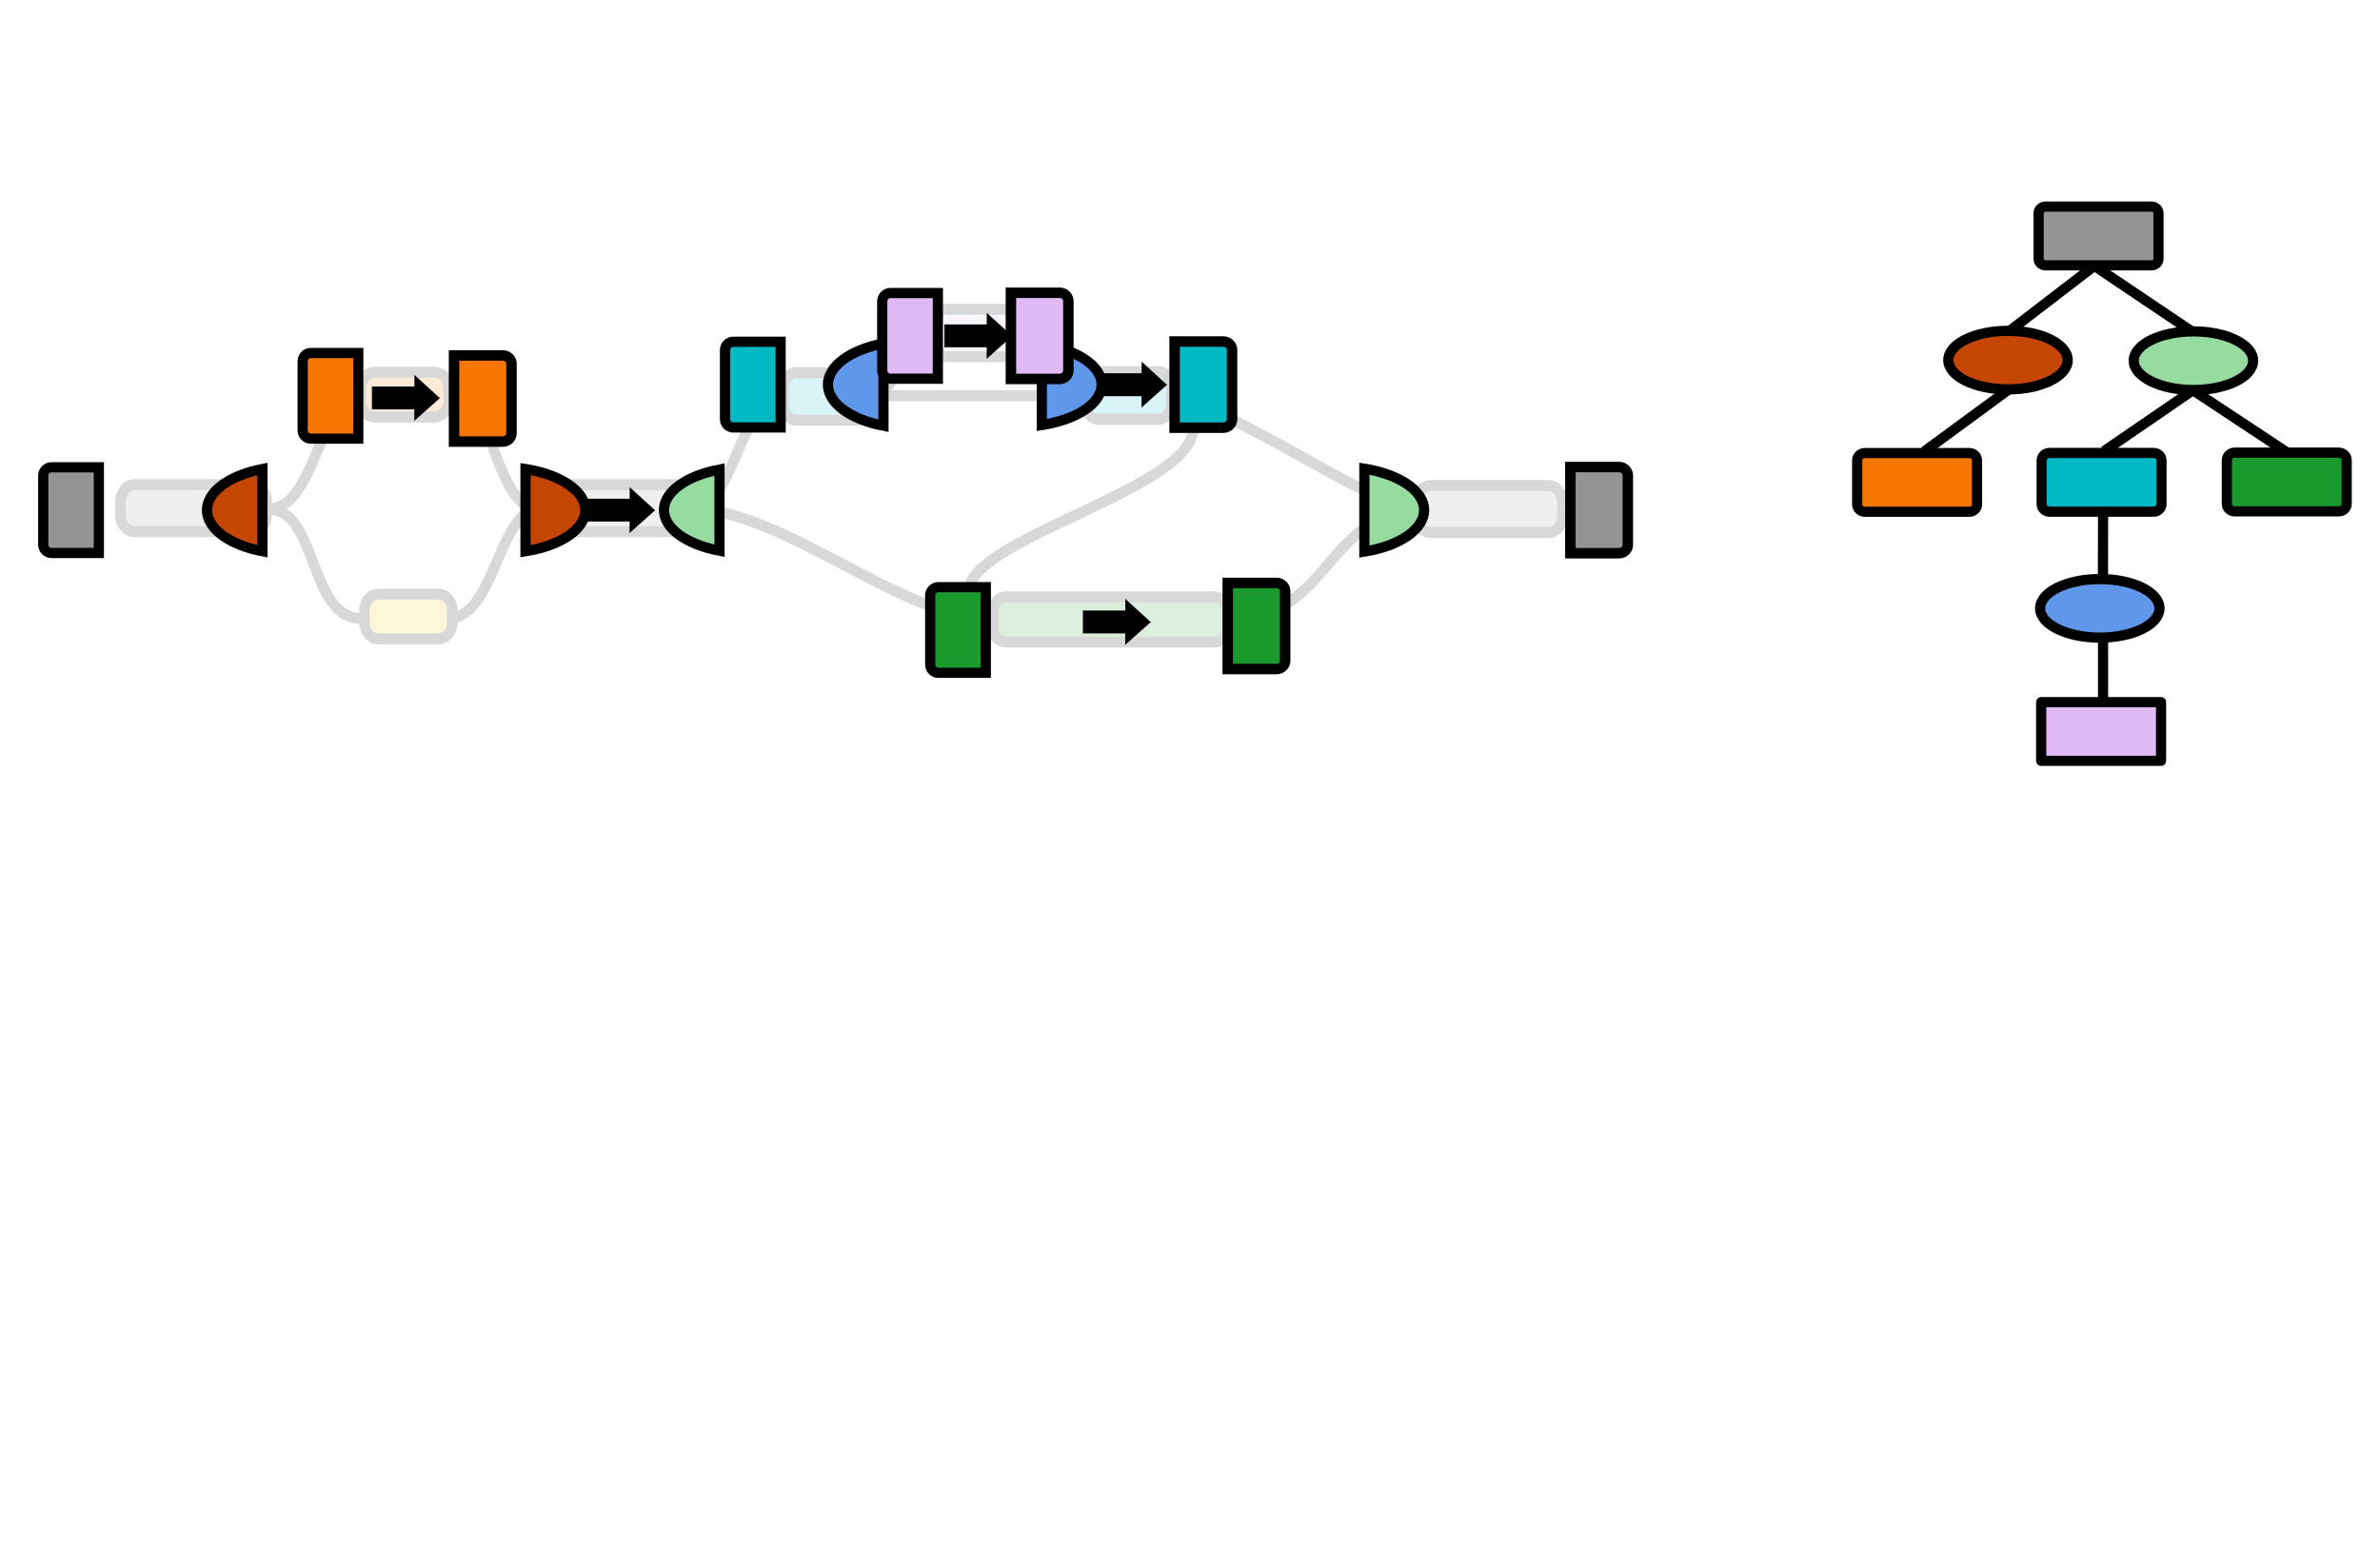
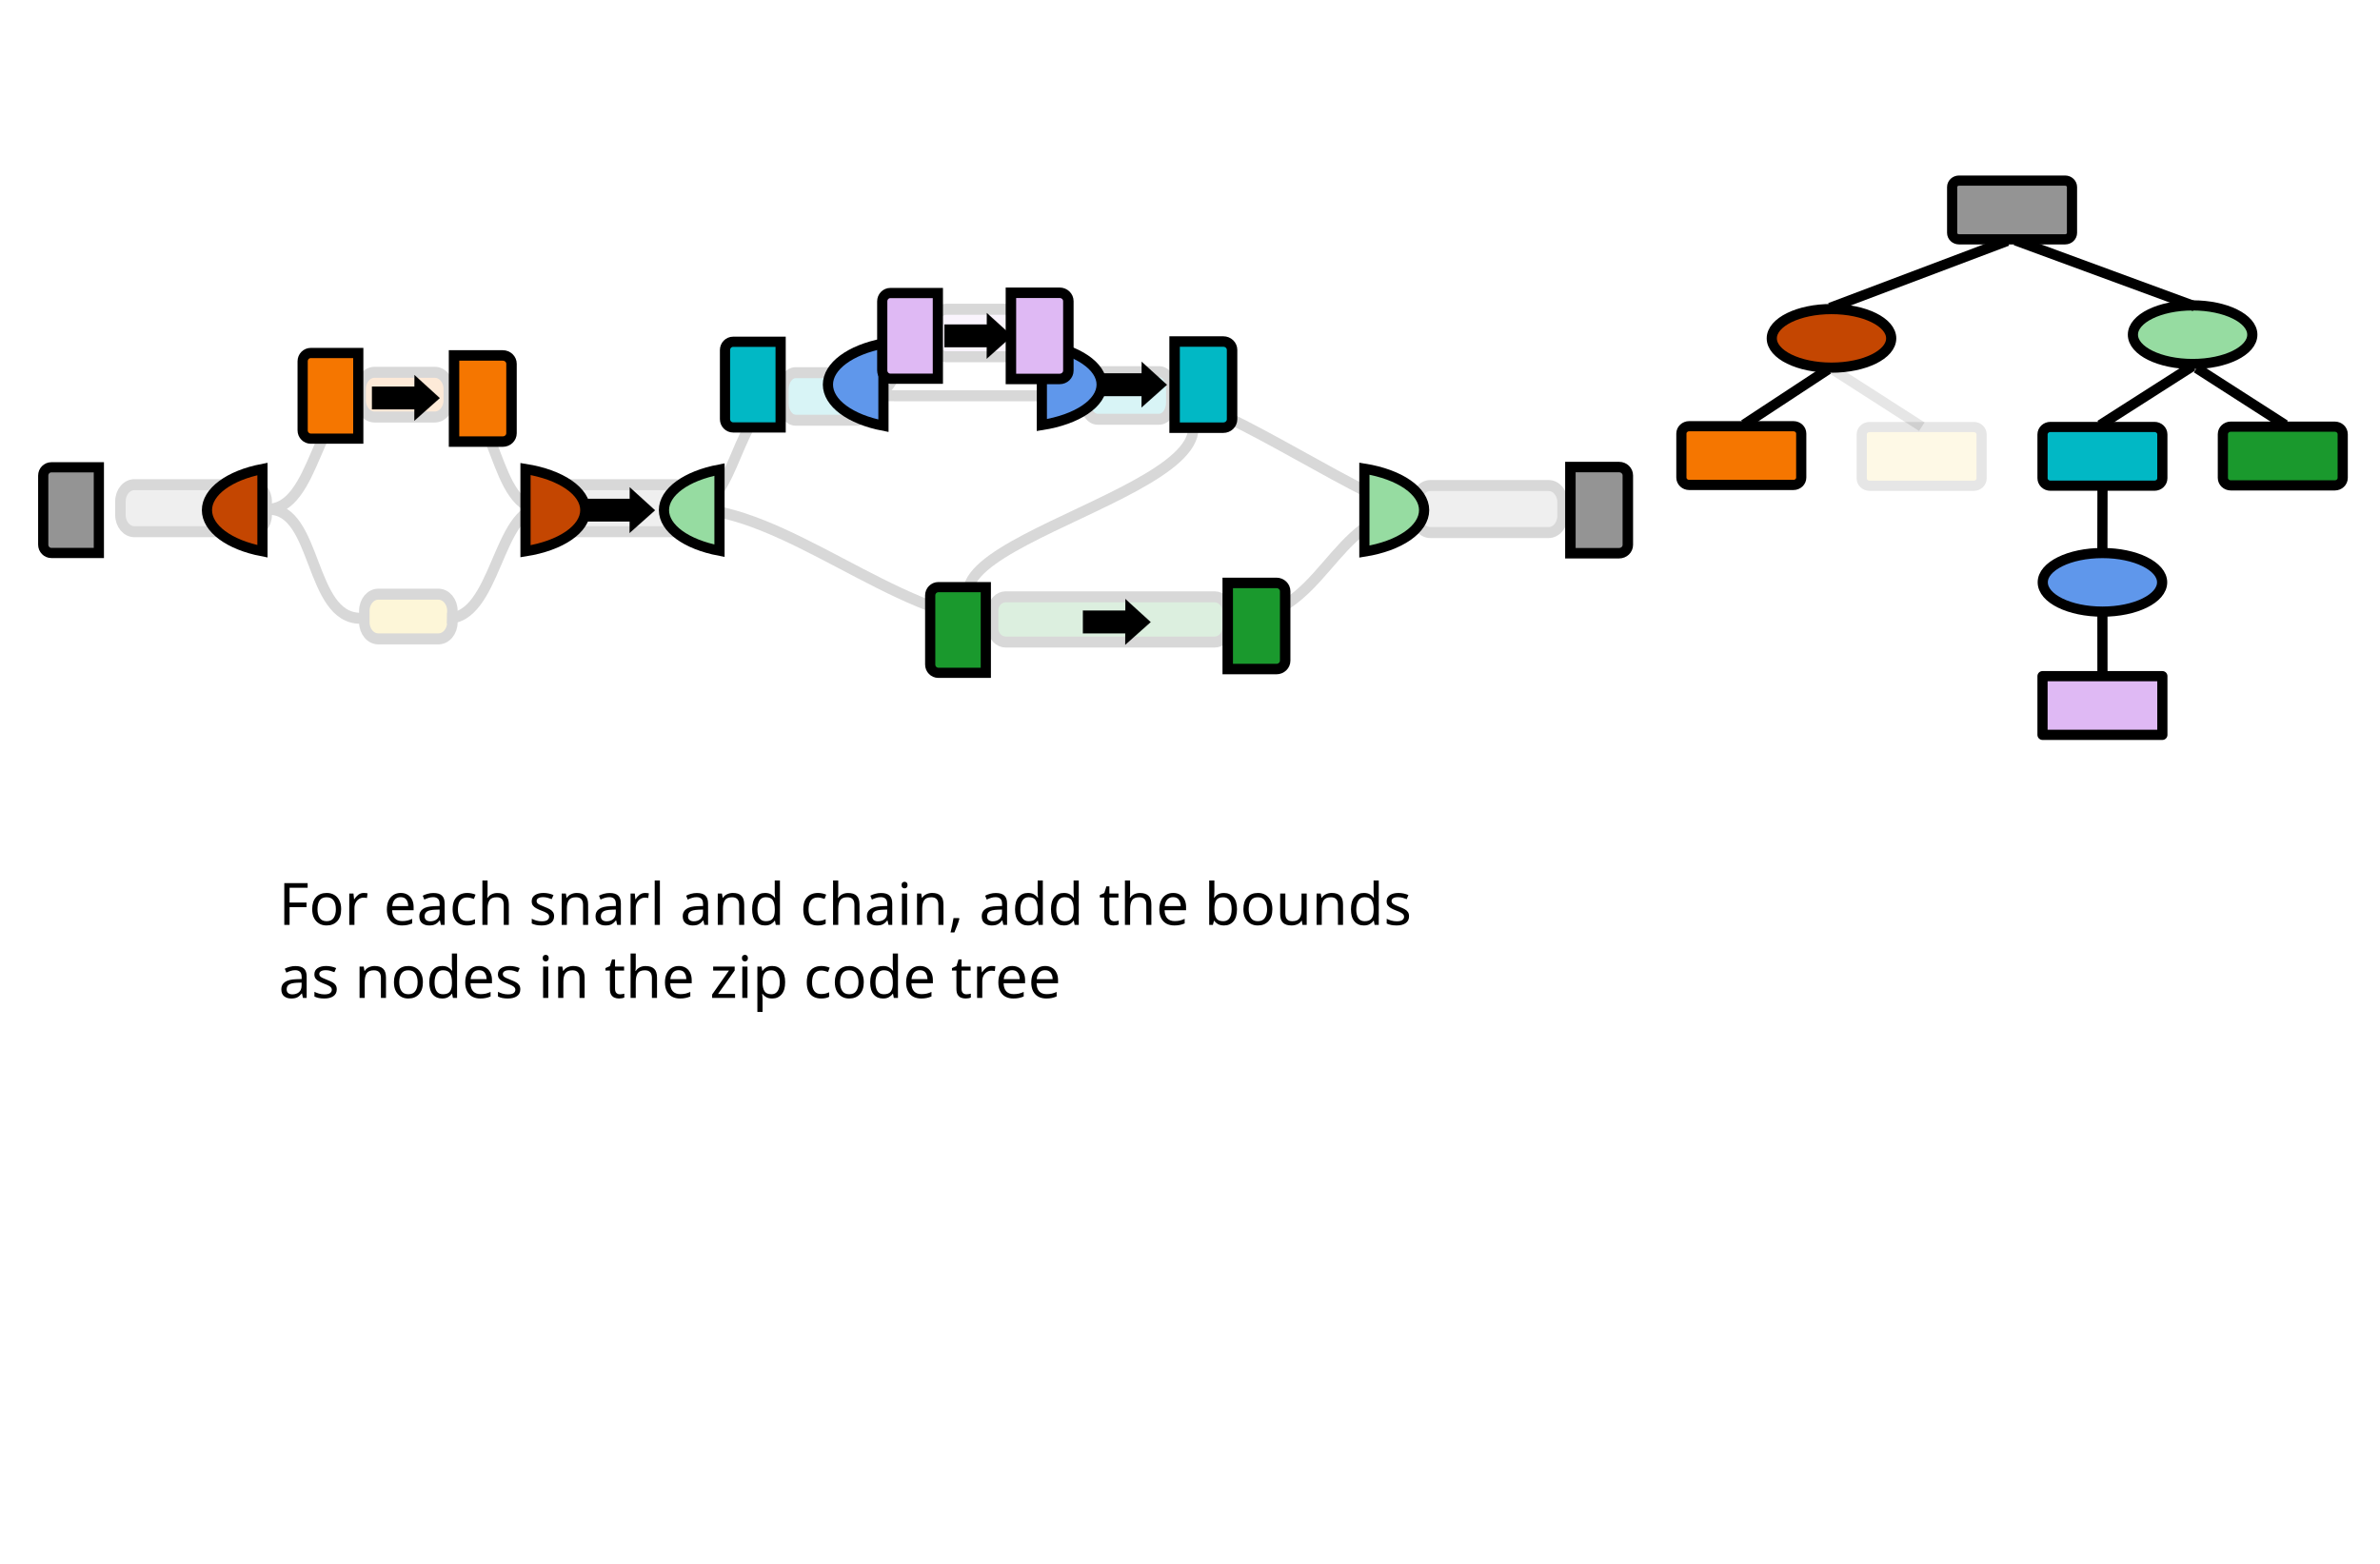
<svg xmlns="http://www.w3.org/2000/svg" width="689.631mm" height="453.047mm" viewBox="0 0 689.631 453.047" version="1.1" id="svg5" xml:space="preserve">
  <defs id="defs2" />
  <g id="layer1" transform="translate(-123.0018,-1393.002)">
    <g id="g16364-7-8" transform="translate(59.38712,1195.066)" style="opacity:0.153">
      <g id="g977-9-6" transform="matrix(2.32858,0,0,2.442497,-665.0383,-391.1974)">
        <path d="m 359.543,285.371 h 7.465 c 0.969,0 1.75,0.883 1.75,1.981 v 1.343 c 0,1.098 -0.781,1.981 -1.75,1.981 h -7.465 c -0.969,0 -1.746,-0.883 -1.746,-1.981 v -1.343 c 0,-1.098 0.777,-1.981 1.746,-1.981 z" style="fill:#f57600;fill-opacity:1;fill-rule:nonzero;stroke:#000000;stroke-width:1.304;stroke-linecap:butt;stroke-linejoin:miter;stroke-miterlimit:4;stroke-dasharray:none;stroke-opacity:1" id="path979-3-2" />
      </g>
      <g id="g981-9-8" transform="matrix(2.32858,0,0,2.442497,-665.0383,-391.1974)">
        <path d="m 411.941,285.414 h 7.704 c 0.851,0 1.535,0.891 1.535,1.992 v 1.657 c 0,1.101 -0.684,1.992 -1.535,1.992 h -7.704 c -0.851,0 -1.539,-0.891 -1.539,-1.992 v -1.657 c 0,-1.101 0.688,-1.992 1.539,-1.992 z" style="fill:#01b8c5;fill-opacity:1;fill-rule:nonzero;stroke:#000000;stroke-width:1.304;stroke-linecap:butt;stroke-linejoin:miter;stroke-miterlimit:4;stroke-dasharray:none;stroke-opacity:1" id="path983-2-4" />
      </g>
      <g id="g985-8-7" transform="matrix(2.32858,0,0,2.442497,-665.0383,-391.1974)">
        <path d="m 430.668,277.891 h 7.773 c 0.86,0 1.551,0.886 1.551,1.992 v 1.652 c 0,1.106 -0.691,1.992 -1.551,1.992 h -7.773 c -0.859,0 -1.547,-0.886 -1.547,-1.992 v -1.652 c 0,-1.106 0.688,-1.992 1.547,-1.992 z" style="fill:#dfb9f4;fill-opacity:1;fill-rule:nonzero;stroke:#000000;stroke-width:1.304;stroke-linecap:butt;stroke-linejoin:miter;stroke-miterlimit:4;stroke-dasharray:none;stroke-opacity:1" id="path987-30-2" />
      </g>
      <g id="g989-1-4" transform="matrix(2.32858,0,0,2.442497,-665.0383,-391.1974)">
        <path d="m 449.512,285.297 h 7.636 c 0.844,0 1.524,0.891 1.524,1.996 v 1.652 c 0,1.106 -0.68,1.996 -1.524,1.996 h -7.636 c -0.844,0 -1.524,-0.89 -1.524,-1.996 v -1.652 c 0,-1.105 0.68,-1.996 1.524,-1.996 z" style="fill:#01b8c5;fill-opacity:1;fill-rule:nonzero;stroke:#000000;stroke-width:1.304;stroke-linecap:butt;stroke-linejoin:miter;stroke-miterlimit:4;stroke-dasharray:none;stroke-opacity:1" id="path991-7-0" />
      </g>
      <g id="g993-8-6" transform="matrix(2.32858,0,0,2.442497,-665.0383,-391.1974)">
        <path d="m 438.086,312.008 h 25.953 c 0.879,0 1.59,0.719 1.59,1.617 v 2.137 c 0,0.894 -0.711,1.617 -1.59,1.617 h -25.953 c -0.879,0 -1.59,-0.723 -1.59,-1.617 v -2.137 c 0,-0.898 0.711,-1.617 1.59,-1.617 z" style="fill:#1a992d;fill-opacity:1;fill-rule:nonzero;stroke:#000000;stroke-width:1.304;stroke-linecap:butt;stroke-linejoin:miter;stroke-miterlimit:4;stroke-dasharray:none;stroke-opacity:1" id="path995-9-2" />
      </g>
      <g id="g997-15-9" transform="matrix(2.32858,0,0,2.442497,-665.0383,-391.1974)">
        <path d="m 329.652,298.703 h 14.7 c 0.968,0 1.75,0.883 1.75,1.981 v 1.621 c 0,1.097 -0.782,1.98 -1.75,1.98 h -14.7 c -0.968,0 -1.75,-0.883 -1.75,-1.98 v -1.621 c 0,-1.098 0.782,-1.981 1.75,-1.981 z" style="fill:#949494;fill-opacity:1;fill-rule:nonzero;stroke:#000000;stroke-width:1.304;stroke-linecap:butt;stroke-linejoin:miter;stroke-miterlimit:4;stroke-dasharray:none;stroke-opacity:1" id="path999-4-9" />
      </g>
      <g id="g1001-92-0" transform="matrix(2.32858,0,0,2.442497,-665.0383,-391.1974)">
        <path d="m 382.227,298.703 h 14.699 c 0.969,0 1.75,0.883 1.75,1.981 v 1.621 c 0,1.097 -0.781,1.98 -1.75,1.98 h -14.699 c -0.969,0 -1.75,-0.883 -1.75,-1.98 v -1.621 c 0,-1.098 0.781,-1.981 1.75,-1.981 z" style="fill:#949494;fill-opacity:1;fill-rule:nonzero;stroke:#000000;stroke-width:1.304;stroke-linecap:butt;stroke-linejoin:miter;stroke-miterlimit:4;stroke-dasharray:none;stroke-opacity:1" id="path1003-5-8" />
      </g>
      <g id="g1005-7-1" transform="matrix(2.32858,0,0,2.442497,-665.0383,-391.1974)">
        <path d="m 490.91,298.805 h 14.699 c 0.969,0 1.75,0.883 1.75,1.98 v 1.617 c 0,1.102 -0.781,1.985 -1.75,1.985 H 490.91 c -0.969,0 -1.75,-0.883 -1.75,-1.985 v -1.617 c 0,-1.097 0.781,-1.98 1.75,-1.98 z" style="fill:#949494;fill-opacity:1;fill-rule:nonzero;stroke:#000000;stroke-width:1.304;stroke-linecap:butt;stroke-linejoin:miter;stroke-miterlimit:4;stroke-dasharray:none;stroke-opacity:1" id="path1007-4-3" />
      </g>
      <g id="g1009-9-1" transform="matrix(2.32858,0,0,2.442497,-665.0383,-391.1974)">
        <path d="m 346.117,301.617 c 6.121,0.156 6.258,-13.094 11.727,-13.086" style="fill:none;stroke:#000000;stroke-width:1.304;stroke-linecap:butt;stroke-linejoin:miter;stroke-miterlimit:4;stroke-dasharray:none;stroke-opacity:1" id="path1011-9-1" />
      </g>
      <g id="g1013-4-0" transform="matrix(2.32858,0,0,2.442497,-665.0383,-391.1974)">
        <path d="m 369.055,288.785 c 6.047,-0.086 5.023,12.942 11.41,12.926" style="fill:none;stroke:#000000;stroke-width:1.304;stroke-linecap:butt;stroke-linejoin:miter;stroke-miterlimit:4;stroke-dasharray:none;stroke-opacity:1" id="path1015-5-3" />
      </g>
      <g id="g1021-9-4" transform="matrix(2.32858,0,0,2.442497,-665.0383,-391.1974)">
        <path d="m 398.703,301.645 c 5.985,-0.215 5.699,-12.715 11.555,-12.875" style="fill:none;stroke:#000000;stroke-width:1.304;stroke-linecap:butt;stroke-linejoin:miter;stroke-miterlimit:4;stroke-dasharray:none;stroke-opacity:1" id="path1023-3-0" />
      </g>
      <g id="g1025-5-3" transform="matrix(2.32858,0,0,2.442497,-665.0383,-391.1974)">
        <path d="m 421.156,288.152 26.922,0.008 c -4.316,-0.031 -4.277,-7.144 -7.996,-7.504" style="fill:none;stroke:#000000;stroke-width:1.304;stroke-linecap:butt;stroke-linejoin:miter;stroke-miterlimit:4;stroke-dasharray:none;stroke-opacity:1" id="path1027-7-9" />
      </g>
      <g id="g1029-0-1" transform="matrix(2.32858,0,0,2.442497,-665.0383,-391.1974)">
        <path d="m 429.059,280.367 c -3.793,0.024 -4.196,7.871 -7.852,7.828" style="fill:none;stroke:#000000;stroke-width:1.304;stroke-linecap:butt;stroke-linejoin:miter;stroke-miterlimit:4;stroke-dasharray:none;stroke-opacity:1" id="path1031-8-9" />
      </g>
      <g id="g1033-1-6" transform="matrix(2.32858,0,0,2.442497,-665.0383,-391.1974)">
        <path d="m 458.734,288.234 c 14.875,10.379 -37.89,17.688 -22.48,26.621" style="fill:none;stroke:#000000;stroke-width:1.304;stroke-linecap:butt;stroke-linejoin:miter;stroke-miterlimit:4;stroke-dasharray:none;stroke-opacity:1" id="path1035-9-9" />
      </g>
      <g id="g1037-9-3" transform="matrix(2.32858,0,0,2.442497,-665.0383,-391.1974)">
        <path d="m 459.047,288.473 c 6.223,0.511 24.855,12.894 30.137,13.324" style="fill:none;stroke:#000000;stroke-width:1.304;stroke-linecap:butt;stroke-linejoin:miter;stroke-miterlimit:4;stroke-dasharray:none;stroke-opacity:1" id="path1039-7-3" />
      </g>
      <g id="g1041-8-8" transform="matrix(2.32858,0,0,2.442497,-665.0383,-391.1974)">
        <path d="m 466.094,314.711 c 11.75,0.164 12.176,-12.609 23.054,-13.031" style="fill:none;stroke:#000000;stroke-width:1.304;stroke-linecap:butt;stroke-linejoin:miter;stroke-miterlimit:4;stroke-dasharray:none;stroke-opacity:1" id="path1043-2-0" />
      </g>
      <g id="g1045-5-5" transform="matrix(2.32858,0,0,2.442497,-665.0383,-391.1974)">
        <path d="m 436.449,314.816 c -11.875,-0.476 -26.09,-13.281 -37.804,-13.265" style="fill:none;stroke:#000000;stroke-width:1.304;stroke-linecap:butt;stroke-linejoin:miter;stroke-miterlimit:4;stroke-dasharray:none;stroke-opacity:1" id="path1047-3-6" />
      </g>
      <g id="g977-3-1-6-4-6" transform="matrix(2.32858,0,0,2.442497,-663.9782,-326.899)" style="fill:#f2c300;fill-opacity:1">
        <path d="m 359.543,285.371 h 7.465 c 0.969,0 1.75,0.883 1.75,1.981 v 1.343 c 0,1.098 -0.781,1.981 -1.75,1.981 h -7.465 c -0.969,0 -1.746,-0.883 -1.746,-1.981 v -1.343 c 0,-1.098 0.777,-1.981 1.746,-1.981 z" style="fill:#f2c300;fill-opacity:1;fill-rule:nonzero;stroke:#000000;stroke-width:1.304;stroke-linecap:butt;stroke-linejoin:miter;stroke-miterlimit:4;stroke-dasharray:none;stroke-opacity:1" id="path979-6-0-7-9-4" />
      </g>
      <g id="g1009-0-1-3-0-0" transform="matrix(2.32858,0,0,2.442497,-612.8154,-359.6062)">
        <path d="m 346.117,301.617 c 6.121,0.156 6.258,-13.094 11.727,-13.086" style="fill:none;stroke:#000000;stroke-width:1.304;stroke-linecap:butt;stroke-linejoin:miter;stroke-miterlimit:4;stroke-dasharray:none;stroke-opacity:1" id="path1011-6-5-6-2-0" />
      </g>
      <g id="g1013-2-9-5-0-4" transform="matrix(2.32858,0,0,2.442497,-717.8909,-359.8255)">
        <path d="m 369.055,288.785 c 6.047,-0.086 5.023,12.942 11.41,12.926" style="fill:none;stroke:#000000;stroke-width:1.304;stroke-linecap:butt;stroke-linejoin:miter;stroke-miterlimit:4;stroke-dasharray:none;stroke-opacity:1" id="path1015-6-7-6-19-6" />
      </g>
    </g>
    <path d="m 408.951,1483.717 -0.009,3.332 h -12.288 v 6.592 h 12.269 l -0.009,3.3 7.368,-6.563 z" style="fill:#000000;fill-opacity:1;fill-rule:evenodd;stroke:#000000;stroke-width:0.037;stroke-linecap:butt;stroke-linejoin:miter;stroke-miterlimit:4;stroke-dasharray:none;stroke-opacity:1" id="path1115-7-3-7-2" />
    <path d="m 394.894,1563.149 c -1.306,0 -2.358,1.074 -2.358,2.406 v 20.011 c 0,1.332 1.052,2.406 2.358,2.406 h 13.761 v -24.822 z" style="fill:#1a992d;fill-opacity:1;fill-rule:evenodd;stroke:#000000;stroke-width:2.955;stroke-linecap:butt;stroke-linejoin:miter;stroke-miterlimit:5.4;stroke-dasharray:none;stroke-opacity:1" id="path959-8-6" />
    <path d="m 424.883,1492.733 v 23.444 c 10.315,-1.609 17.327,-6.357 17.336,-11.722 0,-5.365 -7.021,-10.113 -17.336,-11.722 z" style="fill:#5f97eb;fill-opacity:1;fill-rule:nonzero;stroke:#000000;stroke-width:2.955;stroke-linecap:butt;stroke-linejoin:miter;stroke-miterlimit:4;stroke-dasharray:none;stroke-opacity:1" id="path831-5-7" />
    <path d="m 378.988,1492.526 c -9.669,1.861 -16.084,6.618 -16.084,11.928 0,5.311 6.415,10.067 16.084,11.928 z" style="fill:#5f97eb;fill-opacity:1;fill-rule:nonzero;stroke:#000000;stroke-width:2.955;stroke-linecap:butt;stroke-linejoin:miter;stroke-miterlimit:4;stroke-dasharray:none;stroke-opacity:1" id="path827-8-5" />
    <path d="m 331.483,1529.063 c -9.678,1.831 -16.093,6.526 -16.093,11.766 0,5.249 6.415,9.934 16.093,11.768 z" style="fill:#96dca1;fill-opacity:1;fill-rule:nonzero;stroke:#000000;stroke-width:2.955;stroke-linecap:butt;stroke-linejoin:miter;stroke-miterlimit:4;stroke-dasharray:none;stroke-opacity:1" id="path835-5-6" />
    <path d="m 518.346,1528.814 v 24.035 c 10.299,-1.643 17.311,-6.508 17.311,-12.017 0,-5.498 -7.012,-10.363 -17.311,-12.018 z" style="fill:#96dca1;fill-opacity:1;fill-rule:nonzero;stroke:#000000;stroke-width:2.955;stroke-linecap:butt;stroke-linejoin:miter;stroke-miterlimit:4;stroke-dasharray:none;stroke-opacity:1" id="path839-7-9" />
    <path d="m 335.437,1492.043 c -1.306,0 -2.358,1.074 -2.358,2.406 v 20.011 c 0,1.332 1.052,2.406 2.358,2.406 h 13.761 v -24.822 z" style="fill:#01b8c5;fill-opacity:1;fill-rule:evenodd;stroke:#000000;stroke-width:2.955;stroke-linecap:butt;stroke-linejoin:miter;stroke-miterlimit:5.4;stroke-dasharray:none;stroke-opacity:1" id="path951-1-8" />
    <path d="m 463.355,1491.973 v 24.964 h 14.12 c 1.402,0 2.533,-1.083 2.533,-2.431 v -20.102 c 0,-1.351 -1.131,-2.431 -2.533,-2.431 z" style="fill:#01b8c5;fill-opacity:1;fill-rule:evenodd;stroke:#000000;stroke-width:3.034;stroke-linecap:butt;stroke-linejoin:miter;stroke-miterlimit:4;stroke-dasharray:none;stroke-opacity:1" id="path967-9-7" />
    <path d="m 380.997,1477.914 c -1.306,0 -2.358,1.08 -2.358,2.413 v 20.004 c 0,1.332 1.052,2.413 2.358,2.413 h 13.761 v -24.829 z" style="fill:#dfb9f4;fill-opacity:1;fill-rule:evenodd;stroke:#000000;stroke-width:2.955;stroke-linecap:butt;stroke-linejoin:miter;stroke-miterlimit:5.4;stroke-dasharray:none;stroke-opacity:1" id="path955-7-2" />
    <path d="m 137.885,1528.419 c -1.306,0 -2.358,1.073 -2.358,2.406 v 20.011 c 0,1.332 1.052,2.406 2.358,2.406 h 13.761 v -24.822 z" style="fill:#949494;fill-opacity:1;fill-rule:evenodd;stroke:#000000;stroke-width:2.955;stroke-linecap:butt;stroke-linejoin:miter;stroke-miterlimit:5.4;stroke-dasharray:none;stroke-opacity:1" id="path795-6-8" />
    <path d="m 578.039,1528.348 v 24.964 h 14.12 c 1.402,0 2.524,-1.08 2.524,-2.422 v -20.109 c 0,-1.351 -1.122,-2.433 -2.524,-2.433 z" style="fill:#949494;fill-opacity:1;fill-rule:evenodd;stroke:#000000;stroke-width:3.034;stroke-linecap:butt;stroke-linejoin:miter;stroke-miterlimit:4;stroke-dasharray:none;stroke-opacity:1" id="path799-0-2" />
    <path d="m 199.053,1528.902 c -9.666,1.861 -16.084,6.618 -16.084,11.928 0,5.322 6.417,10.069 16.084,11.928 z" style="fill:#c44601;fill-opacity:1;fill-rule:nonzero;stroke:#000000;stroke-width:2.955;stroke-linecap:butt;stroke-linejoin:miter;stroke-miterlimit:4;stroke-dasharray:none;stroke-opacity:1" id="path815-6-9" />
    <path d="m 275.274,1528.911 v 23.838 c 10.308,-1.634 17.32,-6.455 17.329,-11.919 0,-5.452 -7.012,-10.282 -17.329,-11.919 z" style="fill:#c44601;fill-opacity:1;fill-rule:nonzero;stroke:#000000;stroke-width:2.955;stroke-linecap:butt;stroke-linejoin:miter;stroke-miterlimit:4;stroke-dasharray:none;stroke-opacity:1" id="path819-6-9" />
    <path d="m 213.063,1495.292 c -1.306,0 -2.367,1.074 -2.367,2.406 v 20.011 c 0,1.332 1.061,2.406 2.367,2.406 h 13.752 v -24.822 z" style="fill:#f57600;fill-opacity:1;fill-rule:evenodd;stroke:#000000;stroke-width:2.955;stroke-linecap:butt;stroke-linejoin:miter;stroke-miterlimit:5.4;stroke-dasharray:none;stroke-opacity:1" id="path947-4-6" />
    <path d="m 254.563,1496.005 v 24.964 h 14.12 c 1.402,0 2.533,-1.083 2.533,-2.431 v -20.102 c 0,-1.351 -1.131,-2.431 -2.533,-2.431 z" style="fill:#f57600;fill-opacity:1;fill-rule:evenodd;stroke:#000000;stroke-width:3.034;stroke-linecap:butt;stroke-linejoin:miter;stroke-miterlimit:4;stroke-dasharray:none;stroke-opacity:1" id="path975-6-0" />
    <path d="m 478.751,1561.919 v 24.964 h 14.12 c 1.393,0 2.524,-1.083 2.524,-2.431 v -20.102 c 0,-1.351 -1.131,-2.431 -2.524,-2.431 z" style="fill:#1a992d;fill-opacity:1;fill-rule:evenodd;stroke:#000000;stroke-width:3.034;stroke-linecap:butt;stroke-linejoin:miter;stroke-miterlimit:4;stroke-dasharray:none;stroke-opacity:1" id="path963-2-2" />
    <path d="m 415.926,1477.842 v 24.973 h 14.12 c 1.402,0 2.524,-1.089 2.524,-2.431 v -20.109 c 0,-1.341 -1.122,-2.433 -2.524,-2.433 z" style="fill:#dfb9f4;fill-opacity:1;fill-rule:evenodd;stroke:#000000;stroke-width:3.034;stroke-linecap:butt;stroke-linejoin:miter;stroke-miterlimit:4;stroke-dasharray:none;stroke-opacity:1" id="path971-4-7" />
    <path d="m 243.102,1501.696 -0.016,3.329 h -12.29 v 6.602 h 12.272 l -0.009,3.292 4.6,-4.093 2.768,-2.463 z" style="fill:#000000;fill-opacity:1;fill-rule:evenodd;stroke:#000000;stroke-width:0.037;stroke-linecap:butt;stroke-linejoin:miter;stroke-miterlimit:4;stroke-dasharray:none;stroke-opacity:1" id="path1107-5-9-4-6" />
    <path d="m 305.475,1534.219 -0.009,3.329 H 293.167 v 6.592 h 12.281 l -0.019,3.302 7.368,-6.566 z" style="fill:#000000;fill-opacity:1;fill-rule:evenodd;stroke:#000000;stroke-width:0.037;stroke-linecap:butt;stroke-linejoin:miter;stroke-miterlimit:4;stroke-dasharray:none;stroke-opacity:1" id="path1111-9-3-0-1" />
    <path d="m 453.804,1497.838 -0.009,3.339 h -12.29 v 6.592 h 12.272 l -0.009,3.302 7.368,-6.563 z" style="fill:#000000;fill-opacity:1;fill-rule:evenodd;stroke:#000000;stroke-width:0.037;stroke-linecap:butt;stroke-linejoin:miter;stroke-miterlimit:4;stroke-dasharray:none;stroke-opacity:1" id="path1119-5-3-6-3" />
    <path d="m 449.091,1566.603 -0.009,3.339 h -12.288 v 6.592 h 12.272 l -0.009,3.302 7.358,-6.565 z" style="fill:#000000;fill-opacity:1;fill-rule:evenodd;stroke:#000000;stroke-width:0.037;stroke-linecap:butt;stroke-linejoin:miter;stroke-miterlimit:4;stroke-dasharray:none;stroke-opacity:1" id="path1123-5-7-4-2" />
-     <path d="m 715.706,1452.87 h 30.744 c 1.099,0 1.99,0.842 1.99,1.881 v 13.265 c 0,1.04 -0.892,1.874 -1.99,1.874 h -30.744 c -1.101,0 -1.993,-0.834 -1.993,-1.874 v -13.265 c 0,-1.038 0.892,-1.881 1.993,-1.881 z" style="opacity:1;fill:#949494;fill-opacity:1;fill-rule:evenodd;stroke:#000000;stroke-width:2.95;stroke-linecap:butt;stroke-linejoin:miter;stroke-miterlimit:4;stroke-dasharray:none;stroke-opacity:1" id="path475-9" />
-     <path d="m 663.393,1524.285 h 30.208 c 1.255,0 2.263,0.952 2.263,2.138 v 12.742 c 0,1.185 -1.008,2.14 -2.263,2.14 h -30.208 c -1.245,0 -2.256,-0.955 -2.256,-2.14 v -12.742 c 0,-1.185 1.01,-2.138 2.256,-2.138 z" style="opacity:1;fill:#f57600;fill-opacity:1;fill-rule:evenodd;stroke:#000000;stroke-width:2.95;stroke-linecap:butt;stroke-linejoin:miter;stroke-miterlimit:4;stroke-dasharray:none;stroke-opacity:1" id="path479-9" />
-     <path d="m 716.888,1524.259 h 30.134 c 1.273,0 2.291,0.97 2.291,2.173 v 12.674 c 0,1.203 -1.017,2.173 -2.291,2.173 h -30.134 c -1.273,0 -2.293,-0.97 -2.293,-2.173 v -12.674 c 0,-1.203 1.02,-2.173 2.293,-2.173 z" style="opacity:1;fill:#01b8c5;fill-opacity:1;fill-rule:evenodd;stroke:#000000;stroke-width:2.95;stroke-linecap:butt;stroke-linejoin:miter;stroke-miterlimit:4;stroke-dasharray:none;stroke-opacity:1" id="path483-1" />
-     <path d="m 714.46,1596.473 h 34.727 v 17.011 h -34.727 z" style="opacity:1;fill:#dfb9f4;fill-opacity:1;fill-rule:evenodd;stroke:#000000;stroke-width:2.95;stroke-linecap:butt;stroke-linejoin:round;stroke-miterlimit:4;stroke-dasharray:none;stroke-opacity:1" id="path487-4" />
-     <path d="m 770.554,1524.173 h 30.117 c 1.283,0 2.309,0.97 2.309,2.182 v 12.665 c 0,1.203 -1.027,2.173 -2.309,2.173 H 770.554 c -1.273,0 -2.3,-0.97 -2.3,-2.173 v -12.665 c 0,-1.212 1.027,-2.182 2.3,-2.182 z" style="opacity:1;fill:#1a992d;fill-opacity:1;fill-rule:evenodd;stroke:#000000;stroke-width:2.95;stroke-linecap:butt;stroke-linejoin:miter;stroke-miterlimit:4;stroke-dasharray:none;stroke-opacity:1" id="path491-9" />
-     <path d="m 775.873,1497.522 c 0,4.689 -7.747,8.497 -17.293,8.497 -9.558,0 -17.305,-3.807 -17.305,-8.497 0,-4.683 7.747,-8.49 17.305,-8.49 9.546,0 17.293,3.807 17.293,8.49 z" style="opacity:1;fill:#96dca1;fill-opacity:1;fill-rule:nonzero;stroke:#000000;stroke-width:2.95;stroke-linecap:butt;stroke-linejoin:miter;stroke-miterlimit:4;stroke-dasharray:none;stroke-opacity:1" id="path495-1" />
-     <path d="m 722.142,1497.357 c 0,4.692 -7.747,8.49 -17.303,8.49 -9.549,0 -17.296,-3.799 -17.296,-8.49 0,-4.689 7.747,-8.488 17.296,-8.488 9.556,0 17.303,3.799 17.303,8.488 z" style="opacity:1;fill:#c44601;fill-opacity:1;fill-rule:nonzero;stroke:#000000;stroke-width:2.95;stroke-linecap:butt;stroke-linejoin:miter;stroke-miterlimit:4;stroke-dasharray:none;stroke-opacity:1" id="path499-0" />
-     <path d="m 748.74,1569.287 c 0,4.692 -7.738,8.49 -17.296,8.49 -9.556,0 -17.293,-3.799 -17.293,-8.49 0,-4.689 7.738,-8.488 17.293,-8.488 9.558,0 17.296,3.799 17.296,8.488 z" style="opacity:1;fill:#5f97eb;fill-opacity:1;fill-rule:nonzero;stroke:#000000;stroke-width:2.95;stroke-linecap:butt;stroke-linejoin:miter;stroke-miterlimit:4;stroke-dasharray:none;stroke-opacity:1" id="path503-7" />
-     <path d="m 705.112,1489.04 25.306,-19.426" style="opacity:1;fill:none;stroke:#000000;stroke-width:2.95;stroke-linecap:butt;stroke-linejoin:miter;stroke-miterlimit:4;stroke-dasharray:none;stroke-opacity:1" id="path507-5" />
-     <path d="m 758.515,1489.324 -28.069,-18.894" style="opacity:1;fill:none;stroke:#000000;stroke-width:2.95;stroke-linecap:butt;stroke-linejoin:miter;stroke-miterlimit:4;stroke-dasharray:none;stroke-opacity:1" id="path511-8" />
-     <path d="m 785.741,1524.138 -27.217,-17.998" style="opacity:1;fill:none;stroke:#000000;stroke-width:2.95;stroke-linecap:butt;stroke-linejoin:miter;stroke-miterlimit:4;stroke-dasharray:none;stroke-opacity:1" id="path515-7" />
-     <path d="m 732.701,1523.726 25.823,-17.717" style="opacity:1;fill:none;stroke:#000000;stroke-width:2.95;stroke-linecap:butt;stroke-linejoin:miter;stroke-miterlimit:4;stroke-dasharray:none;stroke-opacity:1" id="path519-0" />
-     <path d="m 705.012,1505.906 -24.451,17.948" style="opacity:1;fill:#f57600;fill-opacity:1;fill-rule:nonzero;stroke:#000000;stroke-width:2.95;stroke-linecap:butt;stroke-linejoin:miter;stroke-miterlimit:4;stroke-dasharray:none;stroke-opacity:1" id="path523-4" />
-     <path d="m 732.392,1541.331 -0.037,19.606" style="opacity:1;fill:none;stroke:#000000;stroke-width:2.95;stroke-linecap:butt;stroke-linejoin:miter;stroke-miterlimit:4;stroke-dasharray:none;stroke-opacity:1" id="path527-8" />
-     <path d="m 732.382,1577.759 0.009,18.817" style="opacity:1;fill:none;stroke:#000000;stroke-width:2.95;stroke-linecap:butt;stroke-linejoin:miter;stroke-miterlimit:4;stroke-dasharray:none;stroke-opacity:1" id="path531-0" />
+     <text xml:space="preserve" style="font-style:normal;font-variant:normal;font-weight:normal;font-stretch:normal;font-size:16.933px;font-family:sans-serif;-inkscape-font-specification:'sans-serif, Normal';font-variant-ligatures:normal;font-variant-caps:normal;font-variant-numeric:normal;font-variant-east-asian:normal;fill:#000000;stroke-width:1.4;stroke-dasharray:none" x="203.738" y="1661.016" id="text250-67-3-0-2">
+       <tspan style="font-style:normal;font-variant:normal;font-weight:normal;font-stretch:normal;font-size:16.933px;font-family:sans-serif;-inkscape-font-specification:'sans-serif, Normal';font-variant-ligatures:normal;font-variant-caps:normal;font-variant-numeric:normal;font-variant-east-asian:normal;stroke-width:1.4;stroke-dasharray:none" x="203.738" y="1661.016" id="tspan333">For each snarl and chain, add the bounds</tspan>
+       <tspan style="font-style:normal;font-variant:normal;font-weight:normal;font-stretch:normal;font-size:16.933px;font-family:sans-serif;-inkscape-font-specification:'sans-serif, Normal';font-variant-ligatures:normal;font-variant-caps:normal;font-variant-numeric:normal;font-variant-east-asian:normal;stroke-width:1.4;stroke-dasharray:none" x="203.738" y="1682.183" id="tspan1405">as nodes in the zip code tree</tspan>
+     </text>
+     <g id="g1929" transform="translate(-1.151395,-7.533155)">
+       <path d="m 691.802,1452.87 h 30.744 c 1.099,0 1.99,0.842 1.99,1.881 v 13.265 c 0,1.04 -0.892,1.874 -1.99,1.874 h -30.744 c -1.101,0 -1.993,-0.834 -1.993,-1.874 v -13.265 c 0,-1.038 0.892,-1.881 1.993,-1.881 z" style="fill:#949494;fill-opacity:1;fill-rule:evenodd;stroke:#000000;stroke-width:2.95;stroke-linecap:butt;stroke-linejoin:miter;stroke-miterlimit:4;stroke-dasharray:none;stroke-opacity:1" id="path475-9" />
+       <path d="m 665.87,1524.285 h 30.208 c 1.255,0 2.263,0.952 2.263,2.138 v 12.742 c 0,1.185 -1.008,2.14 -2.263,2.14 h -30.208 c -1.245,0 -2.256,-0.955 -2.256,-2.14 v -12.742 c 0,-1.185 1.01,-2.138 2.256,-2.138 z" style="fill:#f2c300;fill-opacity:1;fill-rule:evenodd;stroke:#000000;stroke-width:2.95;stroke-linecap:butt;stroke-linejoin:miter;stroke-miterlimit:4;stroke-dasharray:none;stroke-opacity:1;opacity:0.1" id="path479-9" />
+       <path d="m 613.61,1524.046 h 30.208 c 1.255,0 2.263,0.952 2.263,2.138 v 12.742 c 0,1.185 -1.008,2.14 -2.263,2.14 h -30.208 c -1.245,0 -2.256,-0.955 -2.256,-2.14 v -12.742 c 0,-1.185 1.01,-2.138 2.256,-2.138 z" style="fill:#f57600;fill-opacity:1;fill-rule:evenodd;stroke:#000000;stroke-width:2.95;stroke-linecap:butt;stroke-linejoin:miter;stroke-miterlimit:4;stroke-dasharray:none;stroke-opacity:1" id="path479-9-5" />
+       <path d="m 718.291,1524.259 h 30.134 c 1.273,0 2.291,0.97 2.291,2.173 v 12.674 c 0,1.203 -1.017,2.173 -2.291,2.173 h -30.134 c -1.273,0 -2.293,-0.97 -2.293,-2.173 v -12.674 c 0,-1.203 1.02,-2.173 2.293,-2.173 z" style="fill:#01b8c5;fill-opacity:1;fill-rule:evenodd;stroke:#000000;stroke-width:2.95;stroke-linecap:butt;stroke-linejoin:miter;stroke-miterlimit:4;stroke-dasharray:none;stroke-opacity:1" id="path483-1" />
+       <path d="m 715.994,1596.473 h 34.727 v 17.011 h -34.727 z" style="fill:#dfb9f4;fill-opacity:1;fill-rule:evenodd;stroke:#000000;stroke-width:2.95;stroke-linecap:butt;stroke-linejoin:round;stroke-miterlimit:4;stroke-dasharray:none;stroke-opacity:1" id="path487-4" />
+       <path d="m 770.554,1524.173 h 30.117 c 1.283,0 2.309,0.97 2.309,2.182 v 12.665 c 0,1.203 -1.027,2.173 -2.309,2.173 H 770.554 c -1.273,0 -2.3,-0.97 -2.3,-2.173 v -12.665 c 0,-1.212 1.027,-2.182 2.3,-2.182 z" style="fill:#1a992d;fill-opacity:1;fill-rule:evenodd;stroke:#000000;stroke-width:2.95;stroke-linecap:butt;stroke-linejoin:miter;stroke-miterlimit:4;stroke-dasharray:none;stroke-opacity:1" id="path491-9" />
+       <path d="m 776.787,1497.522 c 0,4.689 -7.747,8.497 -17.293,8.497 -9.558,0 -17.305,-3.807 -17.305,-8.497 0,-4.683 7.747,-8.49 17.305,-8.49 9.546,0 17.293,3.807 17.293,8.49 z" style="fill:#96dca1;fill-opacity:1;fill-rule:nonzero;stroke:#000000;stroke-width:2.95;stroke-linecap:butt;stroke-linejoin:miter;stroke-miterlimit:4;stroke-dasharray:none;stroke-opacity:1" id="path495-1" />
+       <path d="m 672.147,1498.586 c 0,4.692 -7.747,8.49 -17.303,8.49 -9.549,0 -17.296,-3.799 -17.296,-8.49 0,-4.689 7.747,-8.488 17.296,-8.488 9.556,0 17.303,3.799 17.303,8.488 z" style="fill:#c44601;fill-opacity:1;fill-rule:nonzero;stroke:#000000;stroke-width:2.95;stroke-linecap:butt;stroke-linejoin:miter;stroke-miterlimit:4;stroke-dasharray:none;stroke-opacity:1" id="path499-0" />
+       <path d="m 750.652,1569.287 c 0,4.692 -7.738,8.49 -17.296,8.49 -9.556,0 -17.293,-3.799 -17.293,-8.49 0,-4.689 7.738,-8.488 17.293,-8.488 9.558,0 17.296,3.799 17.296,8.488 z" style="fill:#5f97eb;fill-opacity:1;fill-rule:nonzero;stroke:#000000;stroke-width:2.95;stroke-linecap:butt;stroke-linejoin:miter;stroke-miterlimit:4;stroke-dasharray:none;stroke-opacity:1" id="path503-7" />
+       <path d="m 654.423,1489.747 51.373,-19.402" style="fill:none;stroke:#000000;stroke-width:2.95;stroke-linecap:butt;stroke-linejoin:miter;stroke-miterlimit:4;stroke-dasharray:none;stroke-opacity:1" id="path507-5" />
+       <path d="m 760.084,1489.293 -51.914,-19.096" style="fill:none;stroke:#000000;stroke-width:2.95;stroke-linecap:butt;stroke-linejoin:miter;stroke-miterlimit:4;stroke-dasharray:none;stroke-opacity:1" id="path511-8" />
+       <path d="m 681.025,1524.177 -25.635,-16.459" style="opacity:0.1;fill:none;stroke:#000000;stroke-width:2.95;stroke-linecap:butt;stroke-linejoin:miter;stroke-miterlimit:4;stroke-dasharray:none;stroke-opacity:1" id="path515-7" />
+       <path d="M 786.285,1523.662 760.65,1507.203" style="opacity:1;fill:none;stroke:#000000;stroke-width:2.95;stroke-linecap:butt;stroke-linejoin:miter;stroke-miterlimit:4;stroke-dasharray:none;stroke-opacity:1" id="path515-7-5" />
+       <path d="m 732.701,1523.726 26.774,-17.1" style="fill:none;stroke:#000000;stroke-width:2.95;stroke-linecap:butt;stroke-linejoin:miter;stroke-miterlimit:4;stroke-dasharray:none;stroke-opacity:1" id="path519-0" />
+       <path d="m 653.893,1507.543 -24.397,16.037" style="fill:#f57600;fill-opacity:1;fill-rule:nonzero;stroke:#000000;stroke-width:2.95;stroke-linecap:butt;stroke-linejoin:miter;stroke-miterlimit:4;stroke-dasharray:none;stroke-opacity:1" id="path523-4" />
+       <path d="m 733.376,1541.331 -0.037,19.606" style="fill:none;stroke:#000000;stroke-width:2.95;stroke-linecap:butt;stroke-linejoin:miter;stroke-miterlimit:4;stroke-dasharray:none;stroke-opacity:1" id="path527-8" />
+       <path d="m 733.353,1577.759 0.009,18.817" style="fill:none;stroke:#000000;stroke-width:2.95;stroke-linecap:butt;stroke-linejoin:miter;stroke-miterlimit:4;stroke-dasharray:none;stroke-opacity:1" id="path531-0" />
+     </g>
  </g>
</svg>
